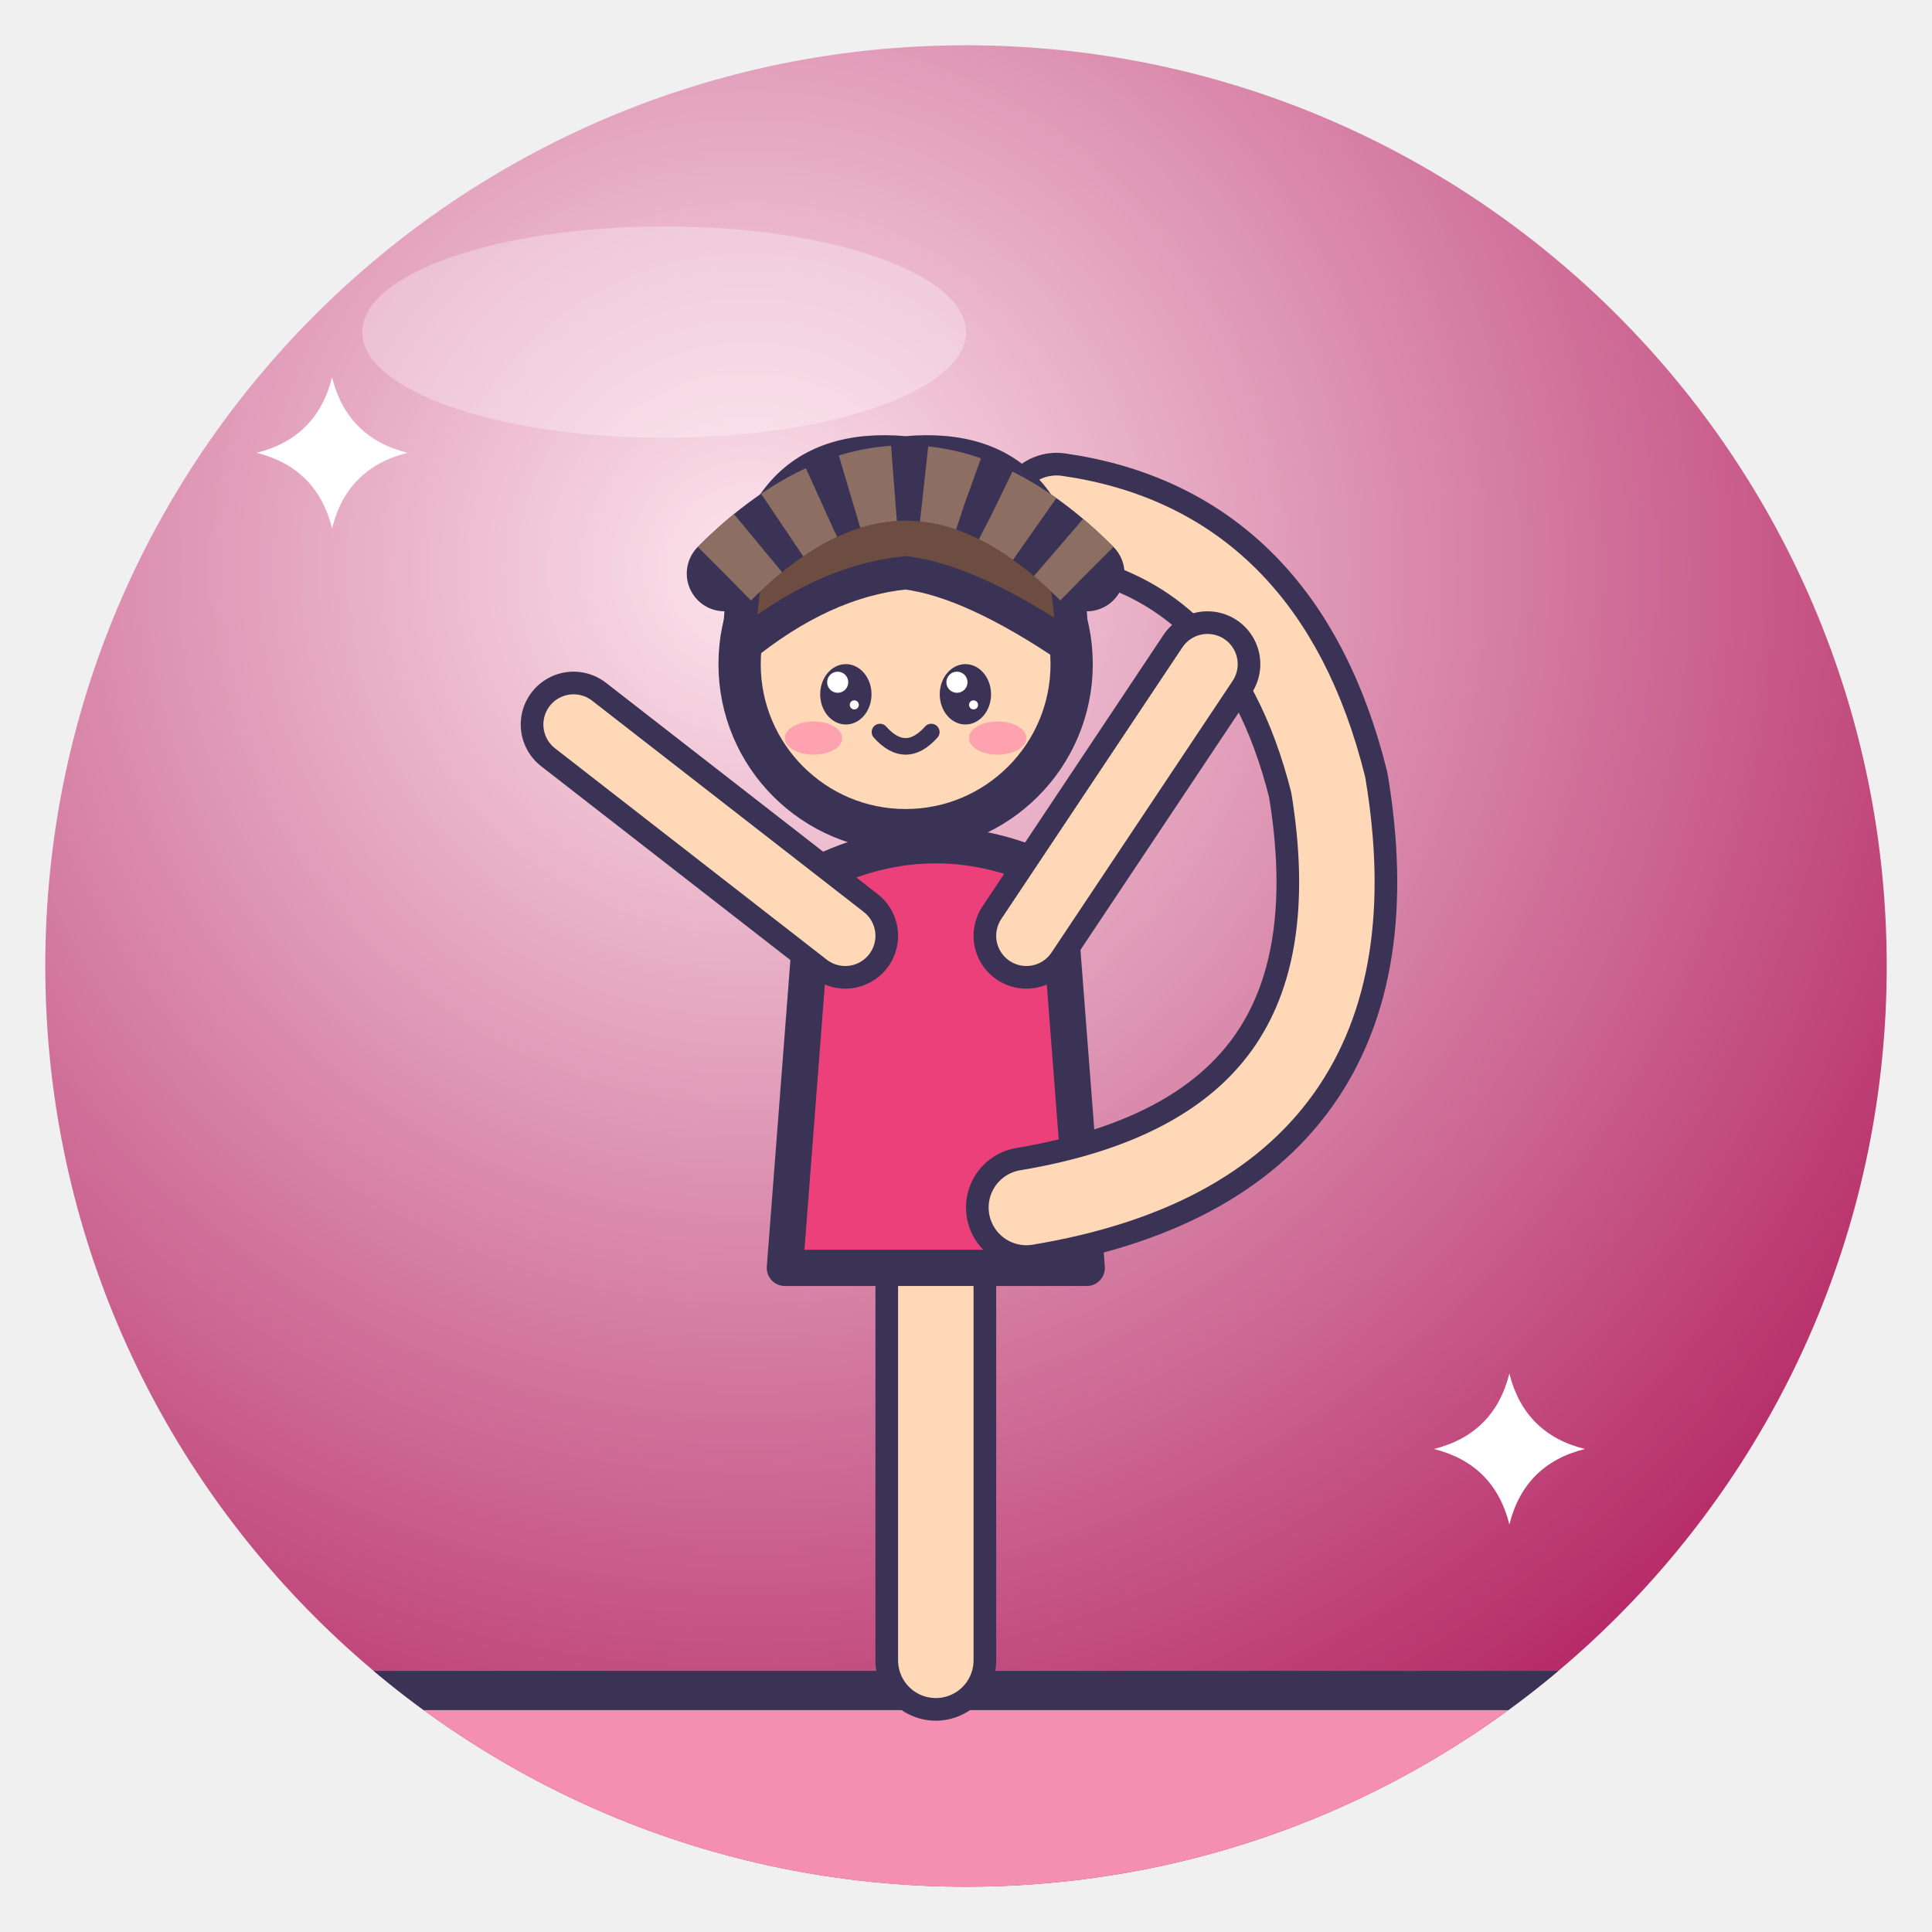
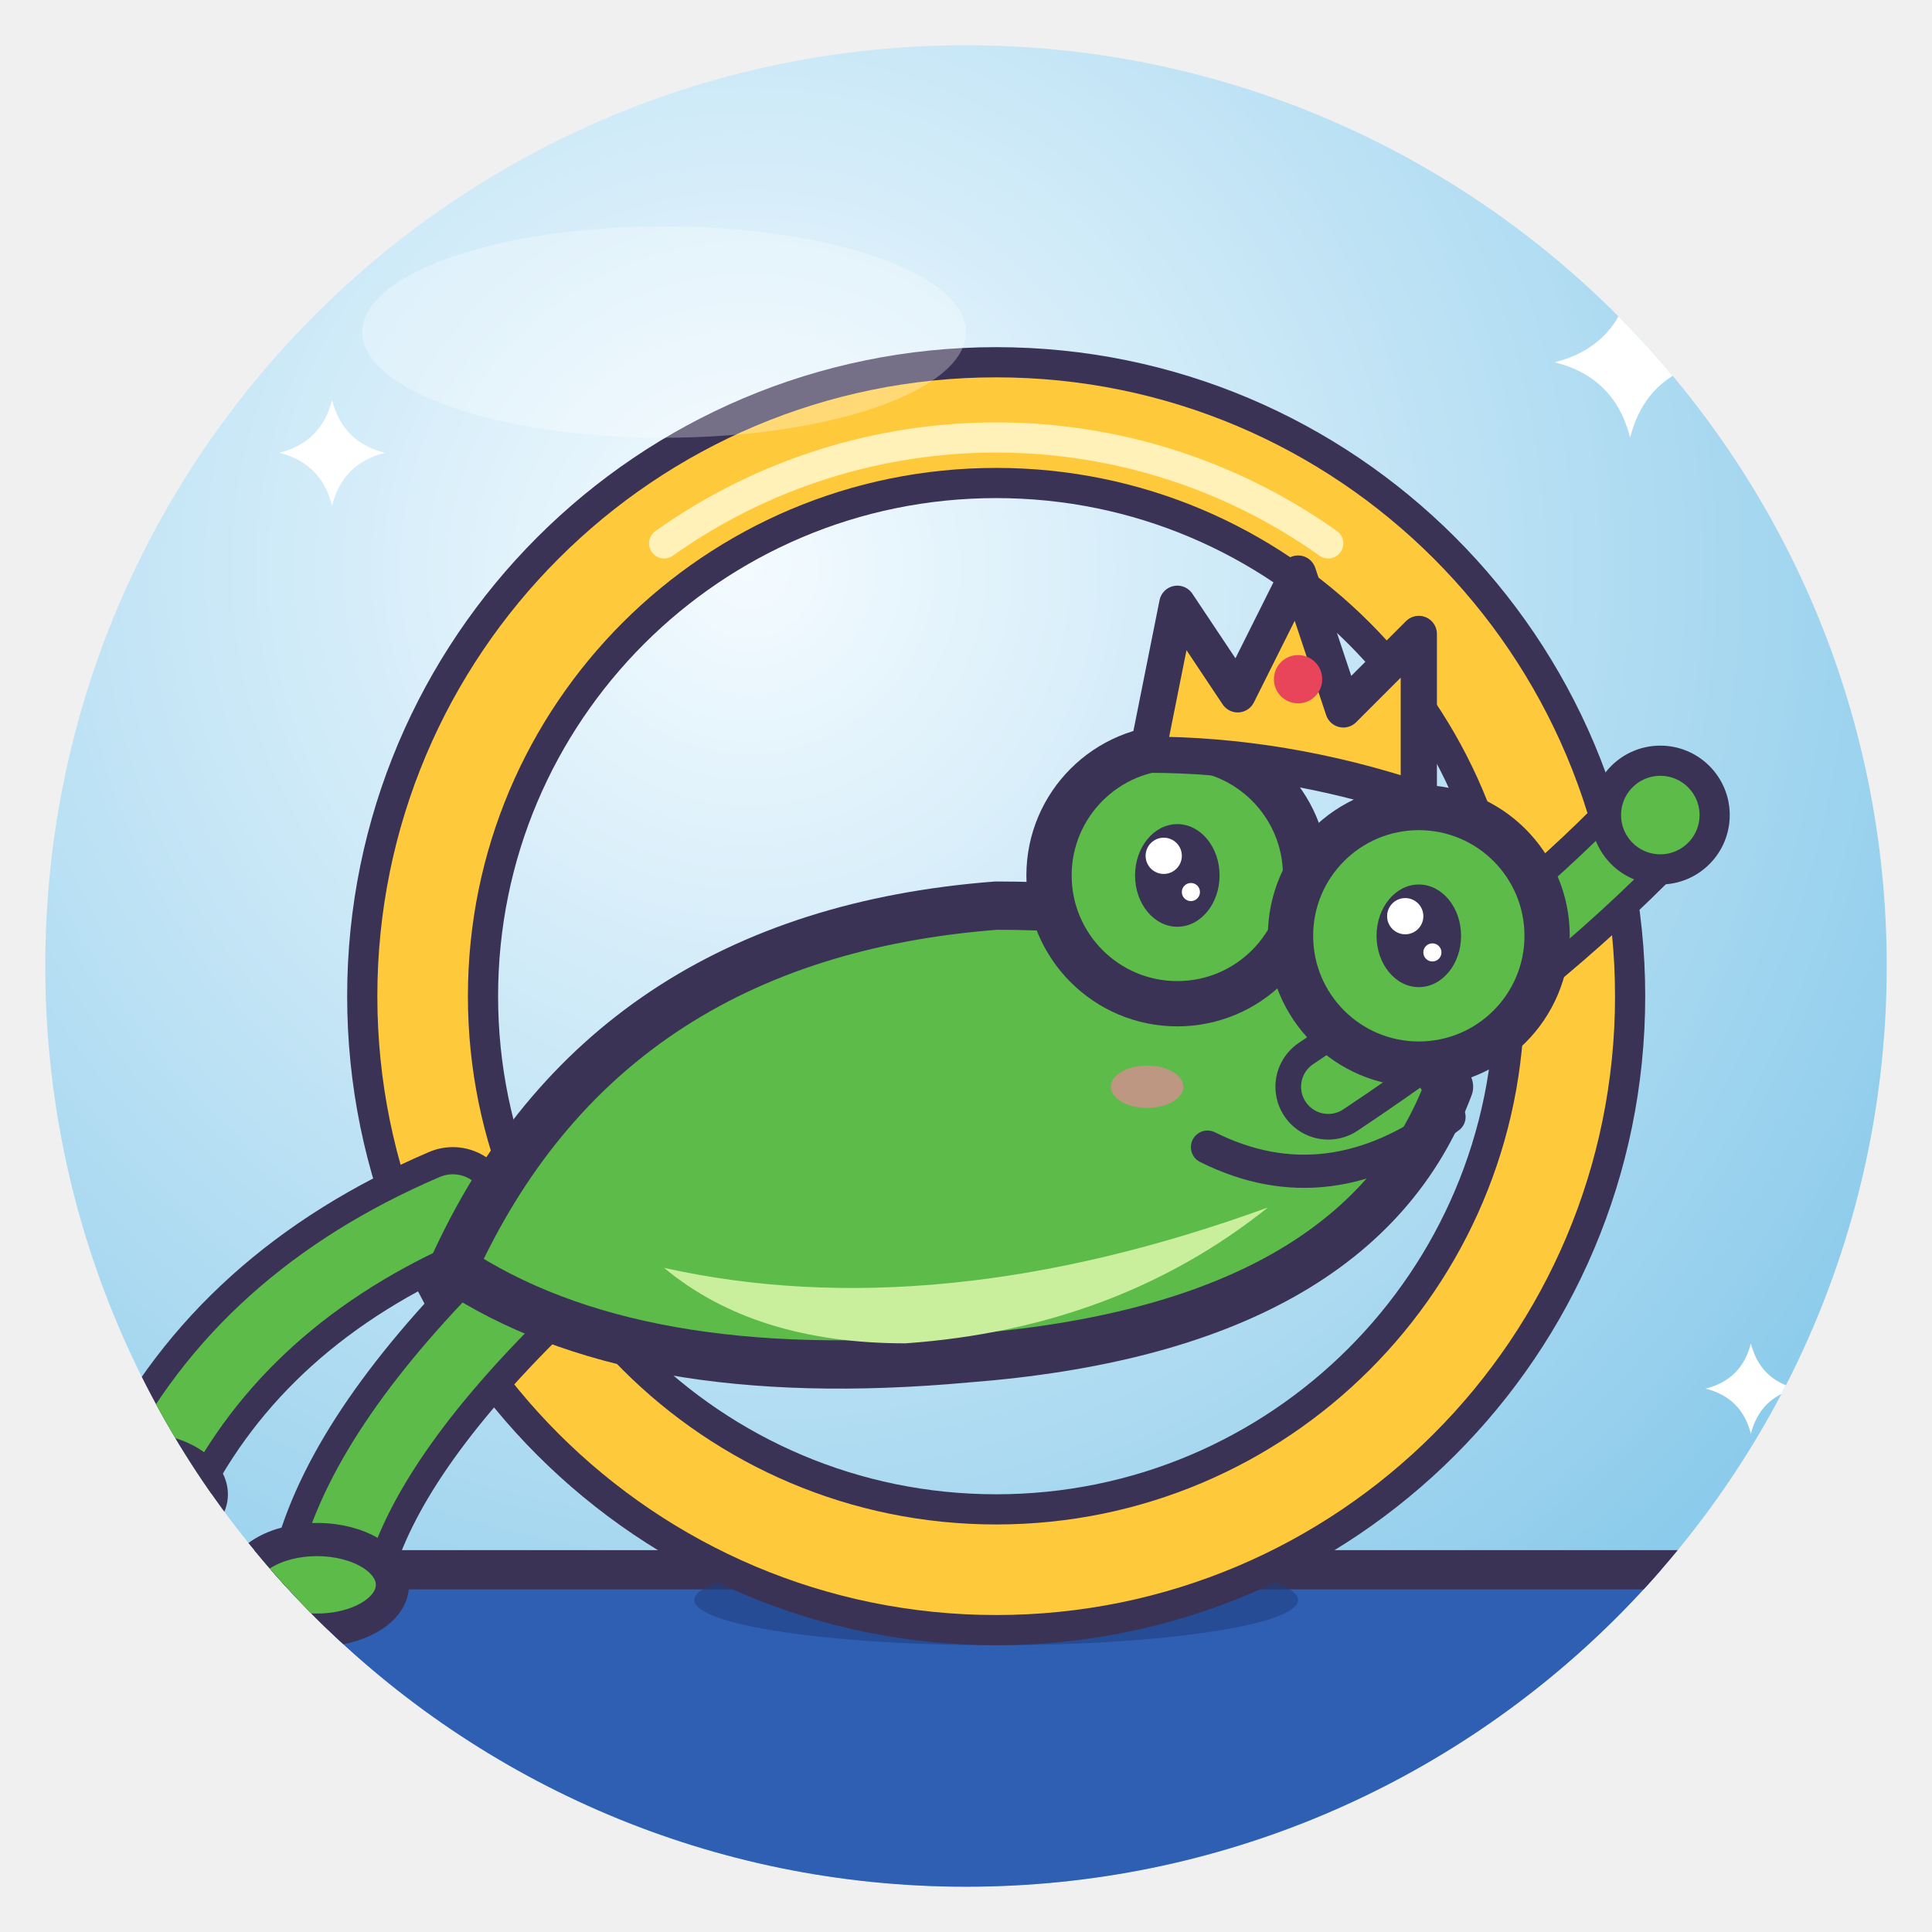
<svg xmlns="http://www.w3.org/2000/svg" viewBox="0 0 128 128" width="128" height="128">
  <defs>
    <radialGradient id="g" cx="38%" cy="28%" r="85%">
-       <stop offset="0" stop-color="#FCE4EC" />
-       <stop offset="1" stop-color="#AD1457" />
+       <stop offset="0" stop-color="#F4FBFF" />
+       <stop offset="1" stop-color="#7CC4E8" />
    </radialGradient>
    <clipPath id="c">
      <circle cx="64" cy="64" r="61" />
    </clipPath>
  </defs>
  <circle cx="64" cy="64" r="61" fill="url(#g)" />
  <g clip-path="url(#c)">
-     <path d="M-6 112 H134 V140 H-6Z" fill="#F48FB1" stroke="#3B3355" stroke-linejoin="round" stroke-linecap="round" stroke-width="2.6" />
-     <path d="M62 82 L62 110" fill="none" stroke="#3B3355" stroke-width="8" stroke-linecap="round" stroke-linejoin="round" />
-     <path d="M62 82 L62 110" fill="none" stroke="#FFD8B8" stroke-width="5" stroke-linecap="round" stroke-linejoin="round" />
-     <path d="M54 58 Q62 54 70 58 L72 84 H52Z" fill="#EC407A" stroke="#3B3355" stroke-linejoin="round" stroke-linecap="round" stroke-width="2.4" />
-     <path d="M68 80 Q92 76 88 52 Q84 36 70 34" fill="none" stroke="#3B3355" stroke-width="8" stroke-linecap="round" stroke-linejoin="round" />
-     <path d="M68 80 Q92 76 88 52 Q84 36 70 34" fill="none" stroke="#FFD8B8" stroke-width="5" stroke-linecap="round" stroke-linejoin="round" />
-     <path d="M56 62 L38 48" fill="none" stroke="#3B3355" stroke-width="7" stroke-linecap="round" stroke-linejoin="round" />
-     <path d="M56 62 L38 48" fill="none" stroke="#FFD8B8" stroke-width="4" stroke-linecap="round" stroke-linejoin="round" />
-     <path d="M68 62 L80 44" fill="none" stroke="#3B3355" stroke-width="7" stroke-linecap="round" stroke-linejoin="round" />
-     <path d="M68 62 L80 44" fill="none" stroke="#FFD8B8" stroke-width="4" stroke-linecap="round" stroke-linejoin="round" />
-     <g transform="translate(60 44) rotate(0) scale(1.0)">
-       <circle cx="0" cy="0" r="11" fill="#FFD8B8" stroke="#3B3355" stroke-linejoin="round" stroke-linecap="round" stroke-width="2.8" />
-       <path d="M-11 -1 Q-11 -15 0 -14 Q11 -15 11 -1 Q4.4 -5.5 0 -6.05 Q-5.5 -5.5 -11 -1Z" fill="#6D4C41" stroke="#3B3355" stroke-linejoin="round" stroke-linecap="round" stroke-width="2.2" />
-       <ellipse cx="-3.96" cy="2" rx="1.7" ry="2.0" fill="#3B3355" />
-       <circle cx="-4.5" cy="1.2" r="0.7" fill="#fff" />
-       <circle cx="-3.4" cy="2.7" r="0.3" fill="#fff" />
-       <ellipse cx="3.96" cy="2" rx="1.7" ry="2.0" fill="#3B3355" />
-       <circle cx="3.4" cy="1.2" r="0.7" fill="#fff" />
-       <circle cx="4.5" cy="2.7" r="0.3" fill="#fff" />
-       <ellipse cx="-6.1" cy="4.9" rx="1.9" ry="1.1" fill="#FF7FA8" opacity=".6" />
-       <ellipse cx="6.1" cy="4.9" rx="1.9" ry="1.1" fill="#FF7FA8" opacity=".6" />
-       <path d="M-1.7 4.5 Q0 6.4 1.7 4.5" fill="none" stroke="#3B3355" stroke-linejoin="round" stroke-linecap="round" stroke-width="1.1" />
-     </g>
-     <path d="M48 38 Q60 26 72 38" fill="none" stroke="#3B3355" stroke-linejoin="round" stroke-linecap="round" stroke-width="5" />
-     <path d="M48 38 Q60 26 72 38" fill="none" stroke="#3B3355" stroke-linejoin="round" stroke-linecap="round" stroke-width="0" />
-     <path d="M48 38 Q60 26 72 38" fill="none" stroke="#8D6E63" stroke-width="5" stroke-dasharray="3 2" />
-     <path d="M100 91 Q101.0 95.0 105 96 Q101.0 97.0 100 101 Q99.0 97.0 95 96 Q99.0 95.0 100 91Z" fill="#FFFFFF" />
-     <path d="M22 25 Q23.0 29.0 27 30 Q23.0 31.0 22 35 Q21.0 31.0 17 30 Q21.0 29.0 22 25Z" fill="#FFFFFF" />
+     <path d="M0 104 H128 V128 H0Z" fill="#2F5FB3" />
+     <path d="M0 104 H128" stroke="#3B3355" stroke-linejoin="round" stroke-linecap="round" stroke-width="2.6" />
+     <ellipse cx="66" cy="106" rx="20" ry="3" fill="#1E3F80" opacity=".6" />
+     <circle cx="66" cy="66" r="38" fill="none" stroke="#3B3355" stroke-linejoin="round" stroke-linecap="round" stroke-width="10" />
+     <circle cx="66" cy="66" r="38" fill="none" stroke="#FFC93C" stroke-width="6" />
+     <path d="M44 36 A38 38 0 0 1 88 36" fill="none" stroke="#FFF1B8" stroke-width="2" stroke-linecap="round" />
+     <path d="M30 80 Q16 86 10 98" fill="none" stroke="#3B3355" stroke-linejoin="round" stroke-linecap="round" stroke-width="8" />
+     <path d="M30 80 Q16 86 10 98" fill="none" stroke="#5DBB4A" stroke-width="4.4" stroke-linecap="round" />
+     <path d="M34 86 Q24 96 22 104" fill="none" stroke="#3B3355" stroke-linejoin="round" stroke-linecap="round" stroke-width="8" />
+     <path d="M34 86 Q24 96 22 104" fill="none" stroke="#5DBB4A" stroke-width="4.4" stroke-linecap="round" />
+     <ellipse cx="9" cy="99" rx="5" ry="3" fill="#5DBB4A" stroke="#3B3355" stroke-linejoin="round" stroke-linecap="round" stroke-width="2.2" />
+     <ellipse cx="21" cy="105" rx="5" ry="3" fill="#5DBB4A" stroke="#3B3355" stroke-linejoin="round" stroke-linecap="round" stroke-width="2.2" />
+     <path d="M30 84 Q40 62 66 60 Q88 60 96 72 Q90 88 64 90 Q42 92 30 84Z" fill="#5DBB4A" stroke="#3B3355" stroke-linejoin="round" stroke-linecap="round" stroke-width="3.2" />
+     <path d="M44 84 Q62 88 84 80 Q74 88 60 89 Q50 89 44 84Z" fill="#C9EE9C" />
+     <path d="M88 72 Q100 64 108 56" fill="none" stroke="#3B3355" stroke-linejoin="round" stroke-linecap="round" stroke-width="7" />
+     <path d="M88 72 Q100 64 108 56" fill="none" stroke="#5DBB4A" stroke-width="3.6" stroke-linecap="round" />
+     <circle cx="110" cy="54" r="3.6" fill="#5DBB4A" stroke="#3B3355" stroke-linejoin="round" stroke-linecap="round" stroke-width="2" />
+     <circle cx="78" cy="58" r="8.5" fill="#5DBB4A" stroke="#3B3355" stroke-linejoin="round" stroke-linecap="round" stroke-width="3" />
+     <circle cx="94" cy="62" r="8.5" fill="#5DBB4A" stroke="#3B3355" stroke-linejoin="round" stroke-linecap="round" stroke-width="3" />
+     <ellipse cx="78" cy="58" rx="2.8" ry="3.4" fill="#3B3355" />
+     <circle cx="77.1" cy="56.7" r="1.2" fill="#fff" />
+     <circle cx="78.9" cy="59.1" r="0.6" fill="#fff" />
+     <ellipse cx="94" cy="62" rx="2.8" ry="3.4" fill="#3B3355" />
+     <circle cx="93.1" cy="60.7" r="1.2" fill="#fff" />
+     <circle cx="94.9" cy="63.1" r="0.6" fill="#fff" />
+     <ellipse cx="76" cy="72" rx="2.4" ry="1.4" fill="#FF7FA8" opacity=".6" />
+     <path d="M80 76 Q88 80 96 74" fill="none" stroke="#3B3355" stroke-linejoin="round" stroke-linecap="round" stroke-width="2.2" />
+     <path d="M76 50 L78 40 L82 46 L86 38 L89 47 L94 42 L94 53 Q85 50 76 50Z" fill="#FFC93C" stroke="#3B3355" stroke-linejoin="round" stroke-linecap="round" stroke-width="2.4" />
+     <circle cx="86" cy="45" r="1.6" fill="#E8455B" />
+     <path d="M108 19 Q109.0 23.0 113 24 Q109.0 25.0 108 29 Q107.0 25.0 103 24 Q107.0 23.0 108 19Z" fill="#fff" />
+     <path d="M22 26.5 Q22.7 29.3 25.5 30 Q22.7 30.7 22 33.5 Q21.3 30.7 18.5 30 Q21.3 29.3 22 26.5Z" fill="#fff" />
+     <path d="M116 89 Q116.6 91.4 119 92 Q116.6 92.6 116 95 Q115.4 92.6 113 92 Q115.4 91.4 116 89Z" fill="#fff" />
  </g>
  <ellipse cx="44" cy="22" rx="20" ry="7" fill="#fff" opacity=".3" />
</svg>
